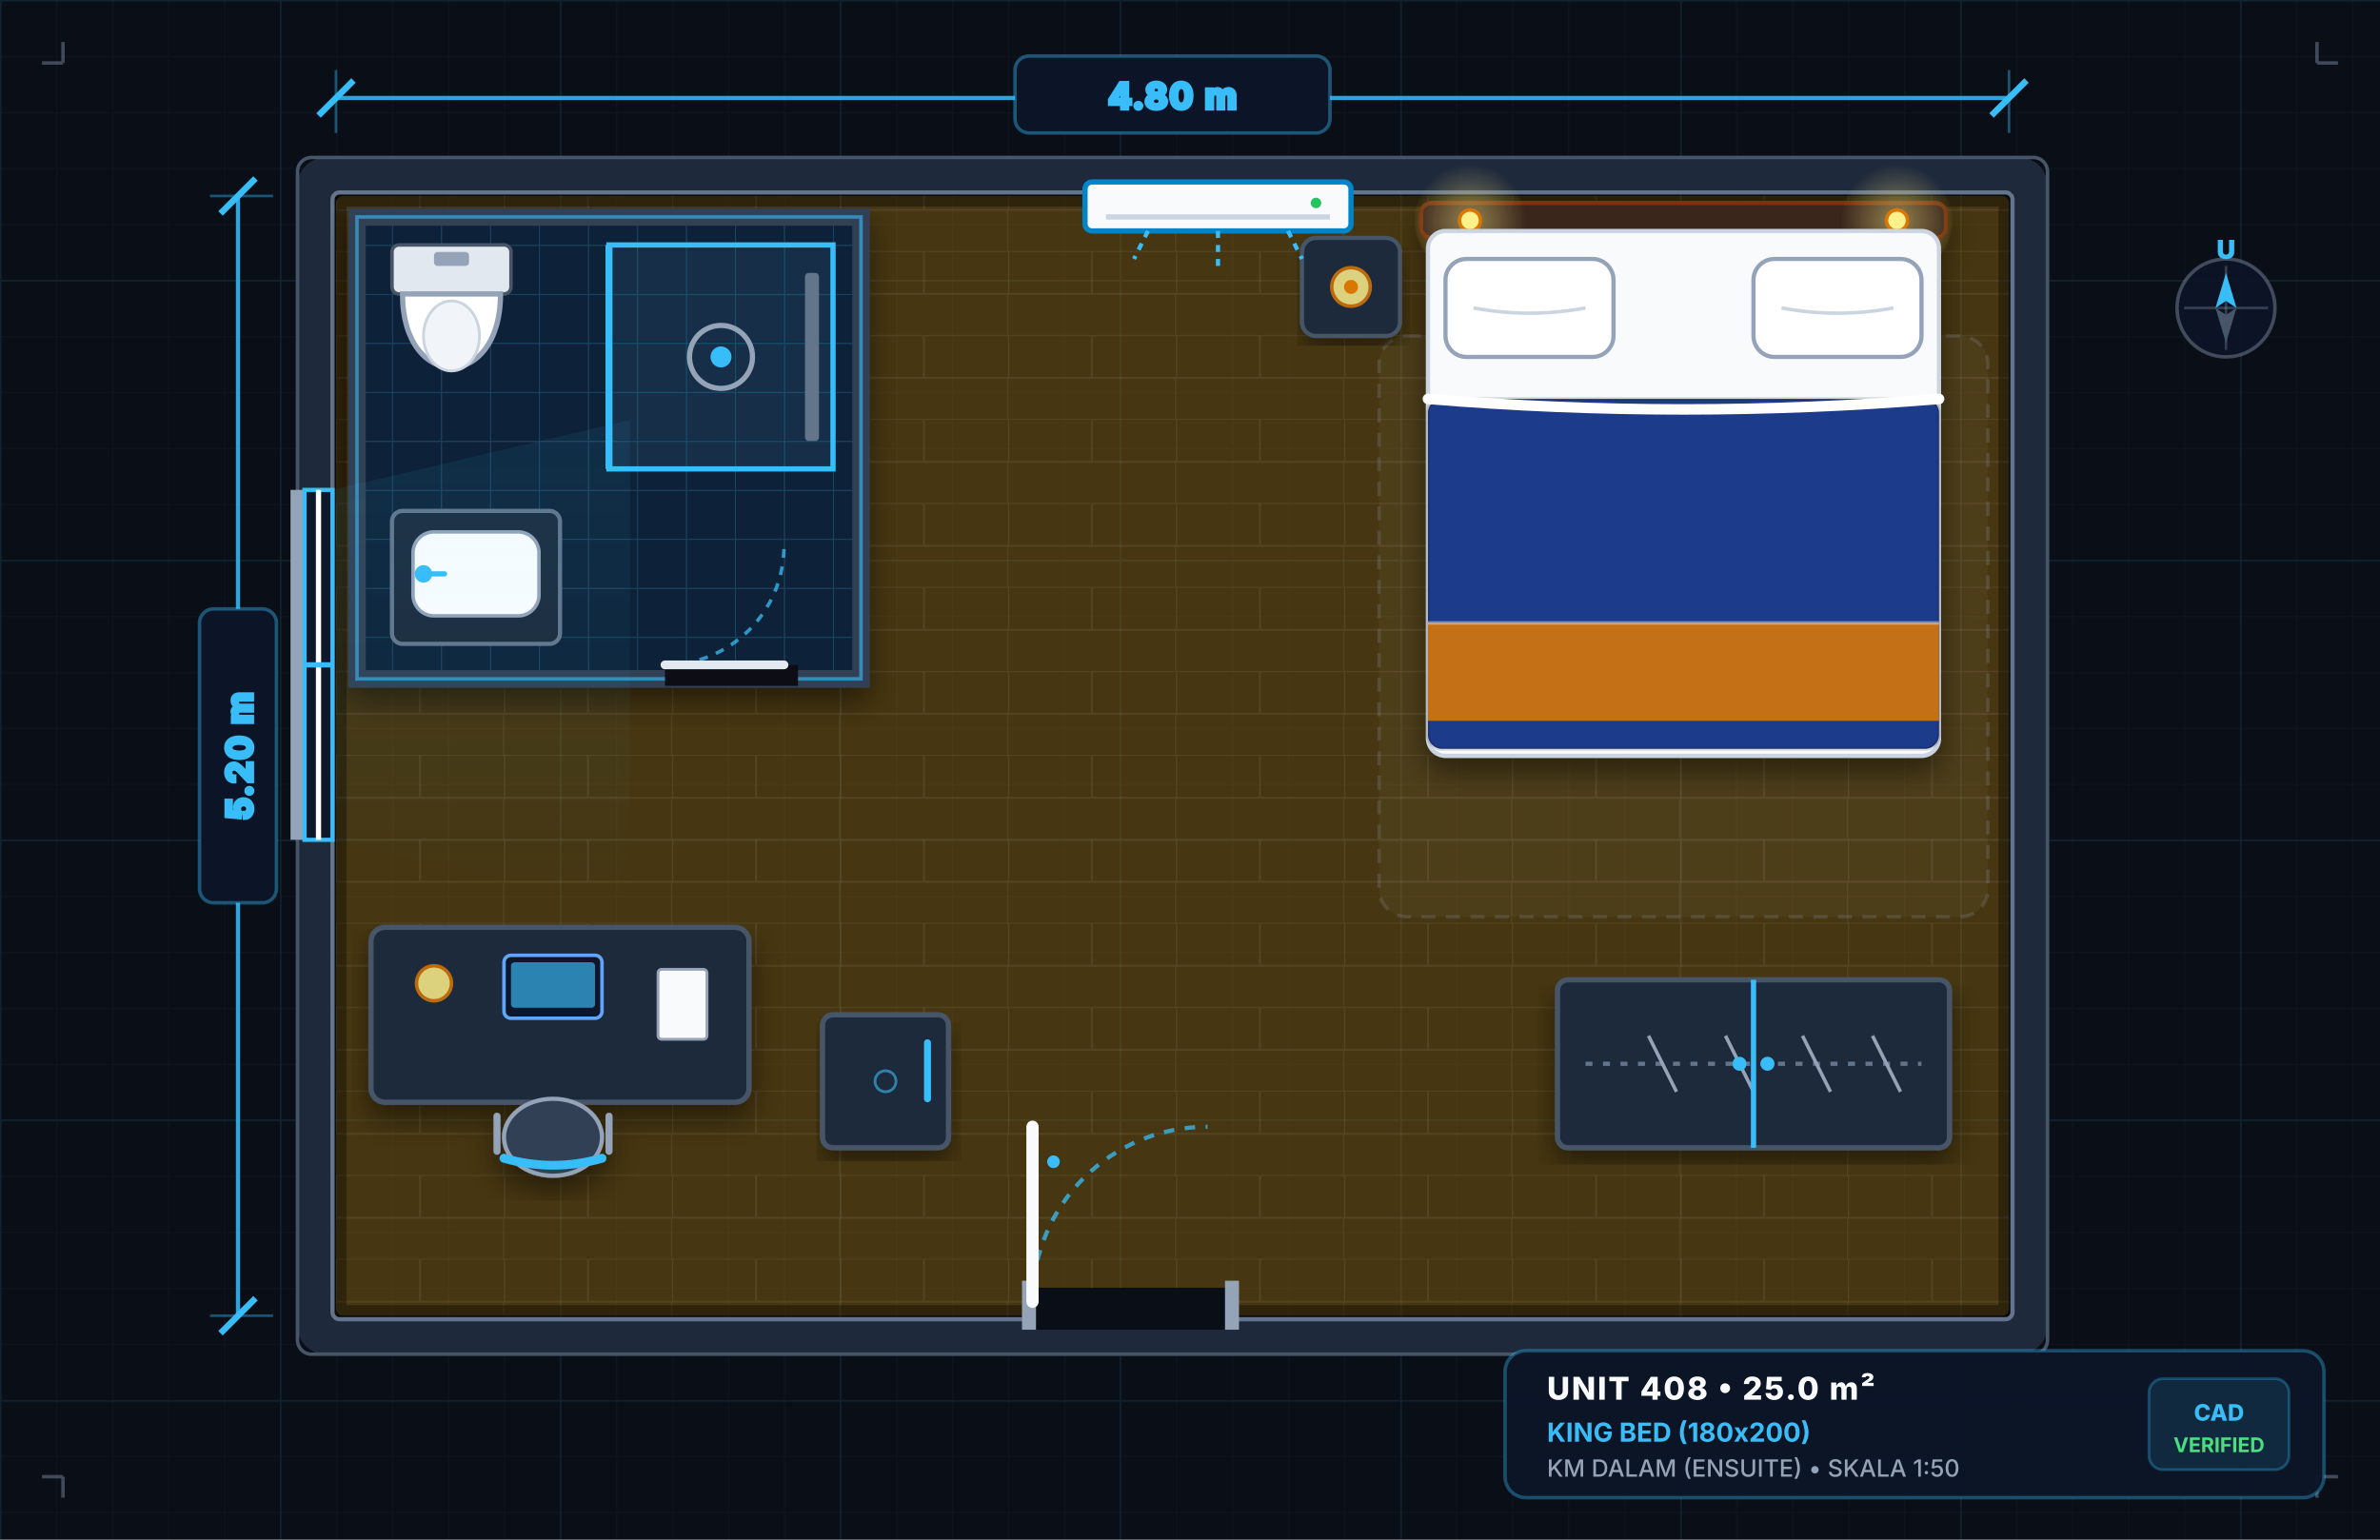
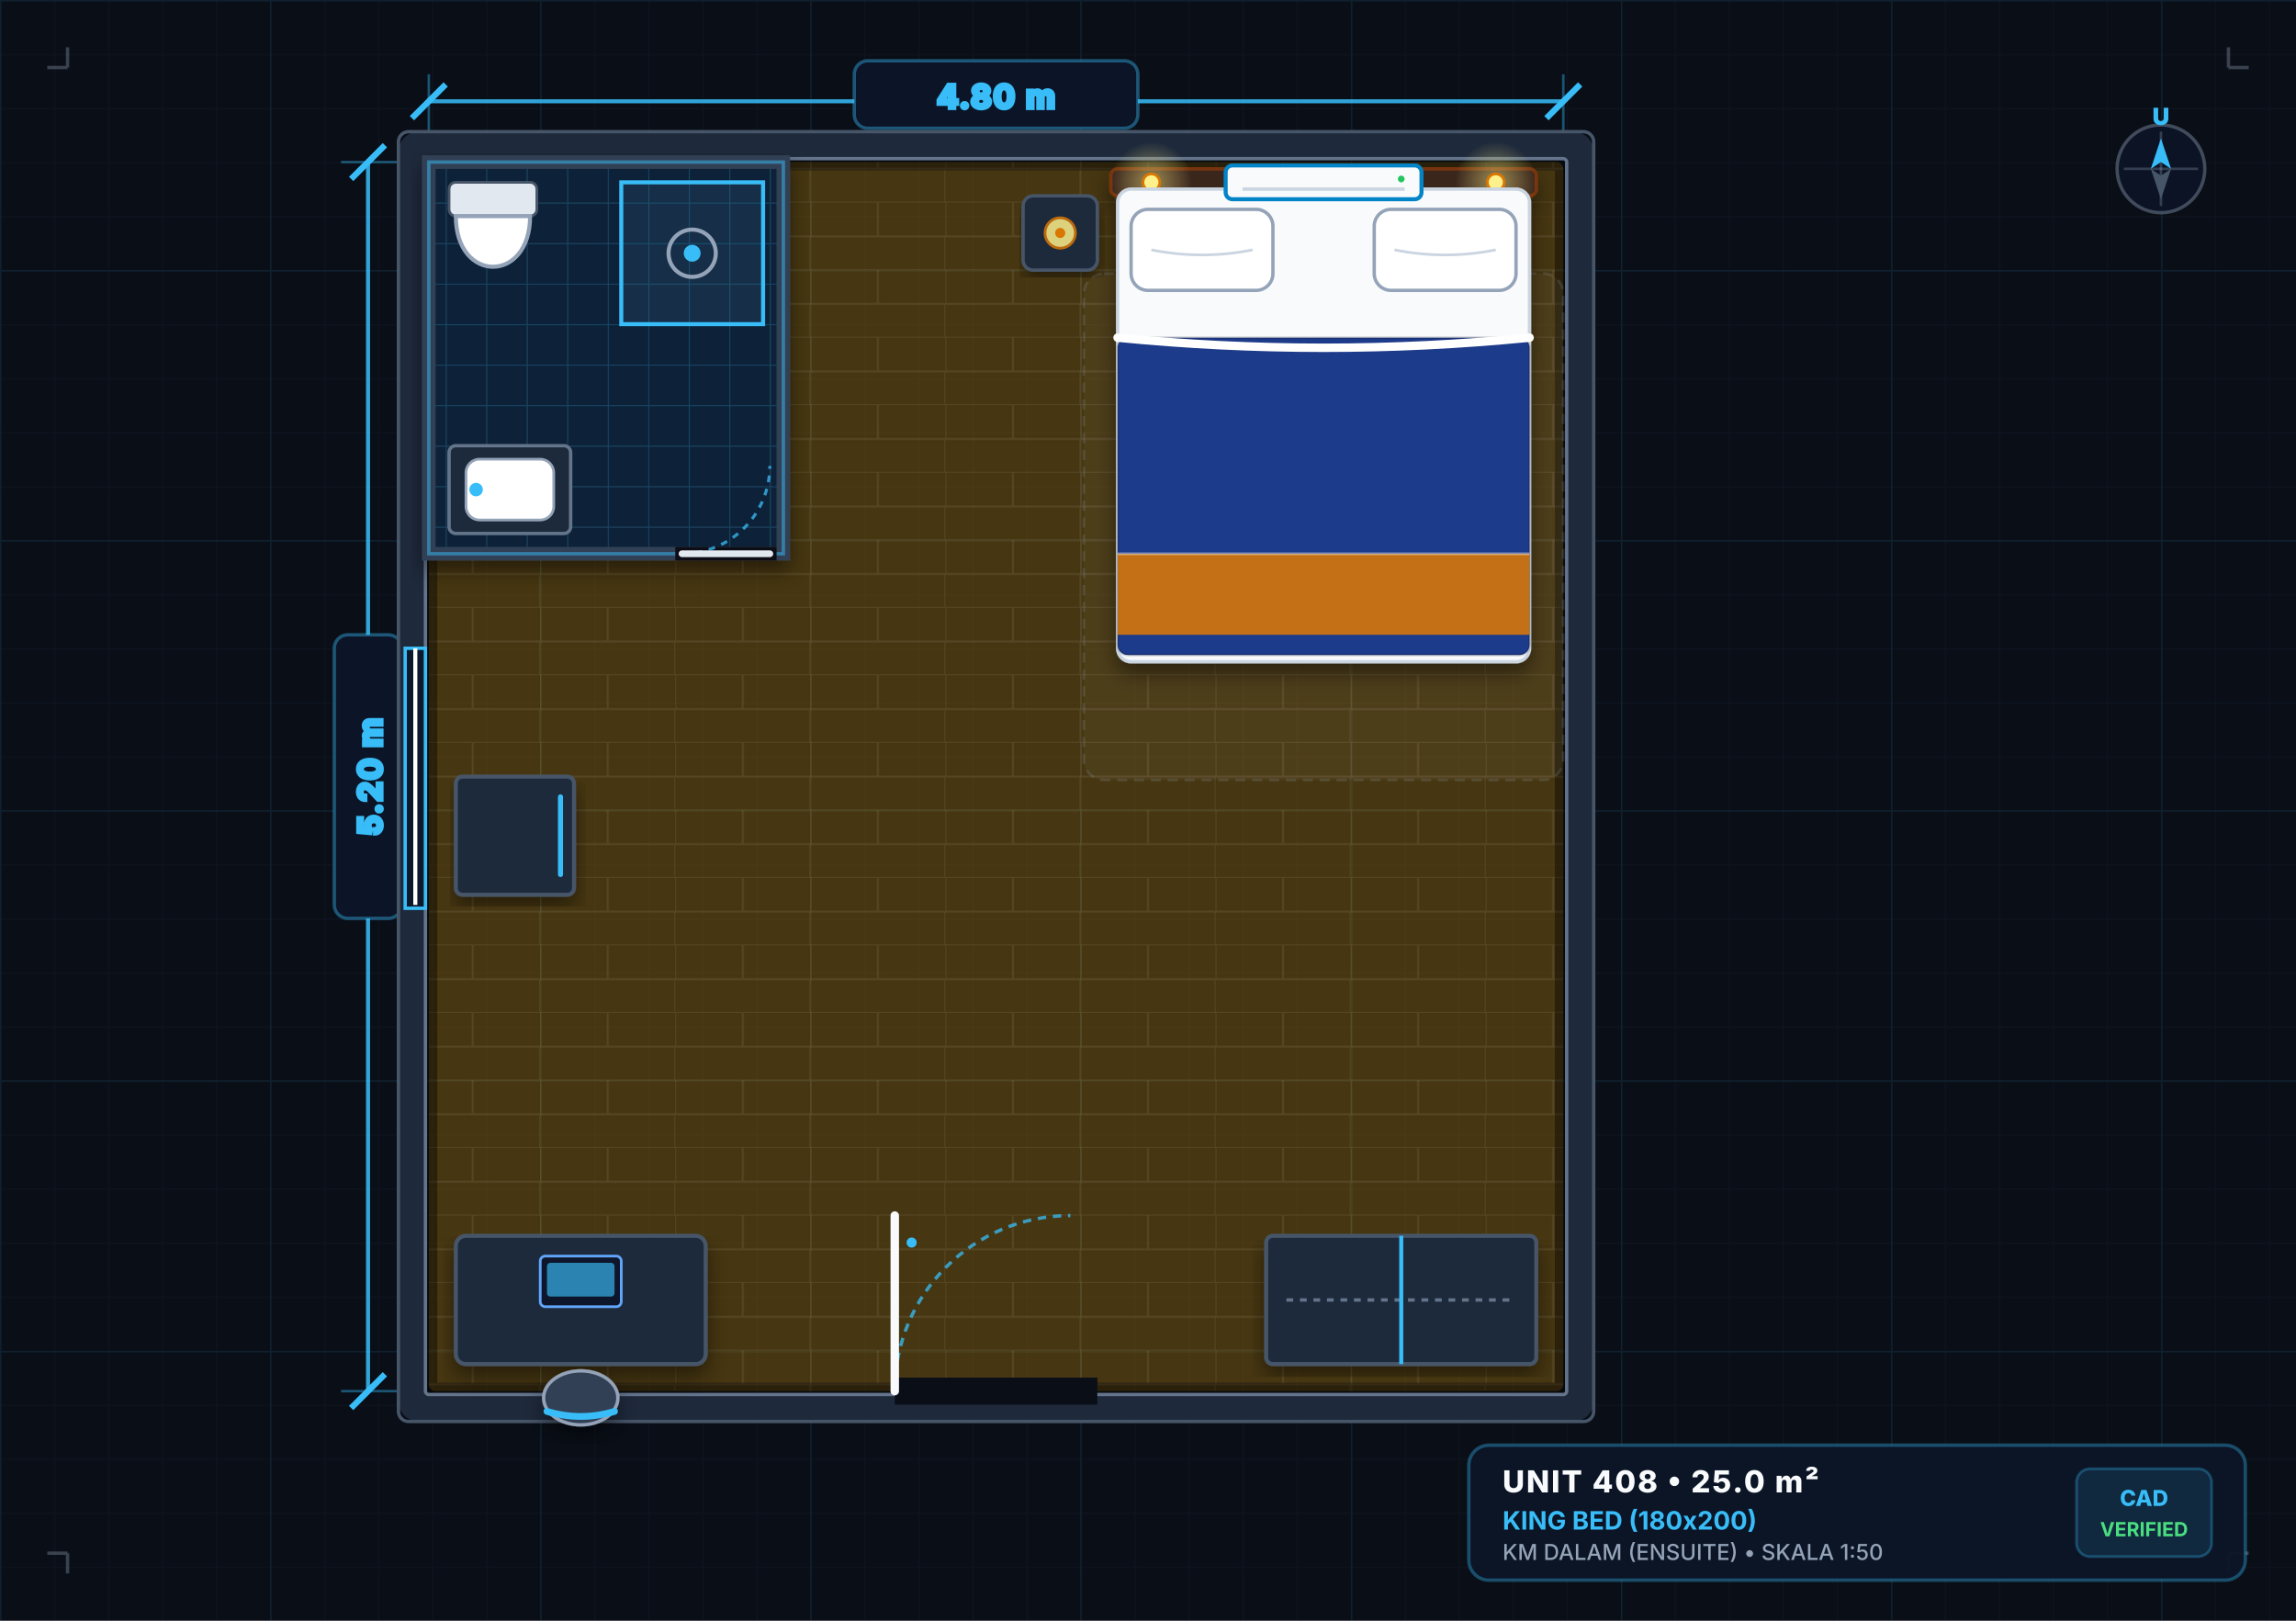
- <svg xmlns="http://www.w3.org/2000/svg" viewBox="0 0 680 440" width="100%" height="100%" style="background:#090e17; border-radius:14px; font-family:'Inter',system-ui,-apple-system,sans-serif;">
+ <svg xmlns="http://www.w3.org/2000/svg" viewBox="0 0 680 480" width="100%" height="100%" style="background:#090e17; border-radius:14px; font-family:'Inter',system-ui,-apple-system,sans-serif;">
  <defs>
    <pattern id="grid_cad_158" width="16" height="16" patternUnits="userSpaceOnUse">
      <path d="M 16 0 L 0 0 0 16" fill="none" stroke="rgba(148, 163, 184, 0.04)" stroke-width="0.75" />
    </pattern>
    <pattern id="grid_major_158" width="80" height="80" patternUnits="userSpaceOnUse">
-       <path d="M 80 0 L 0 0 0 80" fill="none" stroke="rgba(56, 189, 248, 0.08)" stroke-width="1" />
+       <path d="M 80 0 L 0 0 0 80" fill="none" stroke="rgba(56, 189, 248, 0.07)" stroke-width="1" />
    </pattern>
-     <pattern id="parquet_158" width="48" height="24" patternUnits="userSpaceOnUse">
-       <rect width="48" height="24" fill="#ca8a04" fill-opacity="0.32" />
-       <path d="M 0 12 L 48 12 M 24 0 L 24 12 M 0 24 L 48 24 M 48 12 L 48 24 M 0 0 L 0 12" fill="none" stroke="rgba(255, 255, 255, 0.07)" stroke-width="0.6" />
+     <pattern id="parquet_158" width="40" height="20" patternUnits="userSpaceOnUse">
+       <rect width="40" height="20" fill="#ca8a04" fill-opacity="0.32" />
+       <path d="M 0 10 L 40 10 M 20 0 L 20 10 M 0 20 L 40 20 M 40 10 L 40 20 M 0 0 L 0 10" fill="none" stroke="rgba(255, 255, 255, 0.08)" stroke-width="0.6" />
    </pattern>
-     <pattern id="bm_tile_158" width="14" height="14" patternUnits="userSpaceOnUse">
-       <rect width="14" height="14" fill="#0f2338" />
-       <path d="M 14 0 L 0 0 0 14" fill="none" stroke="rgba(56, 189, 248, 0.22)" stroke-width="0.6" />
+     <pattern id="bm_tile_158" width="12" height="12" patternUnits="userSpaceOnUse">
+       <rect width="12" height="12" fill="#0f2338" />
+       <path d="M 12 0 L 0 0 0 12" fill="none" stroke="rgba(56, 189, 248, 0.22)" stroke-width="0.6" />
    </pattern>
    <filter id="frost_blur_158" x="-10%" y="-10%" width="120%" height="120%">
-       <feGaussianBlur stdDeviation="5" result="blur" />
-       <feColorMatrix type="matrix" values="1 0 0 0 0  0 1 0 0 0  0 0 1 0 0  0 0 0 18 -7" />
+       <feGaussianBlur stdDeviation="4.5" result="blur" />
    </filter>
-     <pattern id="blind_hatch_158" width="10" height="10" patternTransform="rotate(45 0 0)" patternUnits="userSpaceOnUse">
-       <line x1="0" y1="0" x2="0" y2="10" stroke="rgba(244, 63, 94, 0.35)" stroke-width="1.2" stroke-dasharray="2 2" />
+     <pattern id="blind_hatch_158" width="8" height="8" patternTransform="rotate(45 0 0)" patternUnits="userSpaceOnUse">
+       <line x1="0" y1="0" x2="0" y2="8" stroke="rgba(244, 63, 94, 0.35)" stroke-width="1.2" stroke-dasharray="2 2" />
    </pattern>
-     <linearGradient id="win_light_158" x1="0%" y1="0%" x2="0%" y2="100%">
-       <stop offset="0%" stop-color="#38bdf8" stop-opacity="0.18" />
-       <stop offset="100%" stop-color="#38bdf8" stop-opacity="0.0" />
-     </linearGradient>
    <radialGradient id="lamp_glow_158">
-       <stop offset="0%" stop-color="#fef08a" stop-opacity="0.45" />
+       <stop offset="0%" stop-color="#fef08a" stop-opacity="0.5" />
      <stop offset="100%" stop-color="#fef08a" stop-opacity="0" />
    </radialGradient>
    <filter id="drop_shadow_158" x="-5%" y="-5%" width="115%" height="115%">
-       <feDropShadow dx="0" dy="4" stdDeviation="4" flood-color="#000000" flood-opacity="0.45" />
+       <feDropShadow dx="0" dy="3" stdDeviation="3" flood-color="#000000" flood-opacity="0.45" />
    </filter>
  </defs>
-   <rect width="680" height="440" fill="#090e17" />
-   <rect width="680" height="440" fill="url(#grid_cad_158)" />
-   <rect width="680" height="440" fill="url(#grid_major_158)" />
-   <g stroke="rgba(148, 163, 184, 0.4)" stroke-width="1">
-     <path d="M 12 18 L 18 18 M 18 12 L 18 18" />
-     <path d="M 668 18 L 662 18 M 662 12 L 662 18" />
-     <path d="M 12 422 L 18 422 M 18 428 L 18 422" />
-     <path d="M 668 422 L 662 422 M 662 428 L 662 422" />
+   <rect width="680" height="480" fill="#090e17" />
+   <rect width="680" height="480" fill="url(#grid_cad_158)" />
+   <rect width="680" height="480" fill="url(#grid_major_158)" />
+   <g stroke="rgba(148, 163, 184, 0.35)" stroke-width="1">
+     <path d="M 14 20 L 20 20 M 20 14 L 20 20" />
+     <path d="M 666 20 L 660 20 M 660 14 L 660 20" />
+     <path d="M 14 460 L 20 460 M 20 466 L 20 460" />
+     <path d="M 666 460 L 660 460 M 660 466 L 660 460" />
  </g>
  <g stroke="#38bdf8" stroke-width="1.2">
-     <line x1="96" y1="28" x2="574" y2="28" opacity="0.85" />
-     <line x1="91" y1="33" x2="101" y2="23" stroke-width="1.8" />
-     <line x1="569" y1="33" x2="579" y2="23" stroke-width="1.8" />
-     <line x1="96" y1="38" x2="96" y2="20" opacity="0.4" stroke-width="0.75" />
-     <line x1="574" y1="38" x2="574" y2="20" opacity="0.4" stroke-width="0.75" />
-     <rect x="290" y="16" width="90" height="22" rx="4" fill="#0c1527" stroke="rgba(56, 189, 248, 0.4)" stroke-width="1" />
-     <text x="335" y="31" fill="#38bdf8" font-size="10" font-weight="700" text-anchor="middle" letter-spacing="0.5">
+     <line x1="127" y1="30" x2="463" y2="30" opacity="0.85" />
+     <line x1="122" y1="35" x2="132" y2="25" stroke-width="1.8" />
+     <line x1="458" y1="35" x2="468" y2="25" stroke-width="1.8" />
+     <line x1="127" y1="42" x2="127" y2="22" opacity="0.4" stroke-width="0.75" />
+     <line x1="463" y1="42" x2="463" y2="22" opacity="0.4" stroke-width="0.75" />
+     <rect x="253.0" y="18" width="84" height="20" rx="4" fill="#0c1527" stroke="rgba(56, 189, 248, 0.4)" stroke-width="1" />
+     <text x="295.0" y="32" fill="#38bdf8" font-size="9.5" font-weight="700" text-anchor="middle" letter-spacing="0.5">
      4.80 m
    </text>
  </g>
  <g stroke="#38bdf8" stroke-width="1.2">
-     <line x1="68" y1="56" x2="68" y2="376" opacity="0.85" />
-     <line x1="63" y1="61" x2="73" y2="51" stroke-width="1.8" />
-     <line x1="63" y1="381" x2="73" y2="371" stroke-width="1.8" />
-     <line x1="78" y1="56" x2="60" y2="56" opacity="0.4" stroke-width="0.75" />
-     <line x1="78" y1="376" x2="60" y2="376" opacity="0.4" stroke-width="0.75" />
-     <g transform="translate(68, 216)">
-       <rect x="-42" y="-11" width="84" height="22" rx="4" fill="#0c1527" stroke="rgba(56, 189, 248, 0.4)" stroke-width="1" transform="rotate(-90)" />
-       <text x="0" y="4" fill="#38bdf8" font-size="10" font-weight="700" text-anchor="middle" letter-spacing="0.5" transform="rotate(-90)">
+     <line x1="109" y1="48" x2="109" y2="412" opacity="0.85" />
+     <line x1="104" y1="53" x2="114" y2="43" stroke-width="1.8" />
+     <line x1="104" y1="417" x2="114" y2="407" stroke-width="1.8" />
+     <line x1="121" y1="48" x2="101" y2="48" opacity="0.4" stroke-width="0.75" />
+     <line x1="121" y1="412" x2="101" y2="412" opacity="0.4" stroke-width="0.75" />
+     <g transform="translate(109, 230.0)">
+       <rect x="-42" y="-10" width="84" height="20" rx="4" fill="#0c1527" stroke="rgba(56, 189, 248, 0.4)" stroke-width="1" transform="rotate(-90)" />
+       <text x="0" y="4" fill="#38bdf8" font-size="9.5" font-weight="700" text-anchor="middle" letter-spacing="0.5" transform="rotate(-90)">
        5.20 m
      </text>
    </g>
  </g>
-   <rect x="96" y="56" width="478" height="320" rx="2" fill="url(#parquet_158)" />
-   <rect x="96" y="56" width="478" height="320" fill="none" stroke="rgba(0, 0, 0, 0.35)" stroke-width="6" />
-   <rect x="90" y="50" width="490" height="332" fill="none" stroke="#1e293b" stroke-width="10" rx="3" />
-   <rect x="85" y="45" width="500" height="342" fill="none" stroke="#475569" stroke-width="1" rx="4" />
-   <rect x="95" y="55" width="480" height="322" fill="none" stroke="#64748b" stroke-width="1.2" rx="2" />
+   <rect x="127" y="48" width="336" height="364" rx="2" fill="url(#parquet_158)" />
+   <rect x="127" y="48" width="336" height="364" fill="none" stroke="rgba(0, 0, 0, 0.38)" stroke-width="5" />
+   <rect x="122" y="43" width="346" height="374" fill="none" stroke="#1e293b" stroke-width="8" rx="2" />
+   <rect x="118" y="39" width="354" height="382" fill="none" stroke="#475569" stroke-width="1" rx="3" />
+   <rect x="126" y="47" width="338" height="366" fill="none" stroke="#64748b" stroke-width="1" rx="1" />
  <g id="ensuite_bathroom" filter="url(#drop_shadow_158)">
-     <rect x="102" y="62" width="144" height="132" fill="url(#bm_tile_158)" stroke="#334155" stroke-width="5" />
-     <rect x="102" y="62" width="144" height="132" fill="none" stroke="#38bdf8" stroke-width="1" opacity="0.6" />
-     <rect x="174" y="70" width="64" height="64" fill="rgba(56, 189, 248, 0.08)" stroke="#38bdf8" stroke-width="1.5" />
-     <line x1="174" y1="70" x2="174" y2="134" stroke="#38bdf8" stroke-width="2" />
-     <circle cx="206" cy="102" r="9" fill="none" stroke="#94a3b8" stroke-width="1.5" />
-     <circle cx="206" cy="102" r="3" fill="#38bdf8" />
-     <rect x="230" y="78" width="4" height="48" rx="1" fill="#64748b" />
-     <rect x="112" y="70" width="34" height="14" rx="2" fill="#e2e8f0" stroke="#475569" stroke-width="1" />
-     <rect x="124" y="72" width="10" height="4" rx="1" fill="#94a3b8" />
-     <path d="M 115 84 C 115 112 143 112 143 84 Z" fill="#ffffff" stroke="#94a3b8" stroke-width="1.5" />
-     <ellipse cx="129" cy="96" rx="8" ry="10" fill="#f1f5f9" stroke="#cbd5e1" stroke-width="0.8" />
-     <rect x="112" y="146" width="48" height="38" rx="3" fill="#1e293b" stroke="#64748b" stroke-width="1.2" />
-     <rect x="118" y="152" width="36" height="24" rx="6" fill="#ffffff" stroke="#94a3b8" stroke-width="1" />
-     <circle cx="121" cy="164" r="2.5" fill="#38bdf8" />
-     <line x1="121" y1="164" x2="127" y2="164" stroke="#38bdf8" stroke-width="1.5" stroke-linecap="round" />
-     <rect x="190" y="190" width="38" height="6" fill="#090e17" />
-     <path d="M 190 190 A 34 34 0 0 0 224 156" fill="none" stroke="#38bdf8" stroke-width="1" stroke-dasharray="2.5 2.5" opacity="0.75" />
-     <line x1="190" y1="190" x2="224" y2="190" stroke="#e2e8f0" stroke-width="2.5" stroke-linecap="round" />
+     <rect x="127" y="48" width="105" height="116" fill="url(#bm_tile_158)" stroke="#334155" stroke-width="4" />
+     <rect x="127" y="48" width="105" height="116" fill="none" stroke="#38bdf8" stroke-width="1" opacity="0.5" />
+     <rect x="184" y="54" width="42" height="42" fill="rgba(56, 189, 248, 0.08)" stroke="#38bdf8" stroke-width="1.2" />
+     <circle cx="205" cy="75" r="7" fill="none" stroke="#94a3b8" stroke-width="1.2" />
+     <circle cx="205" cy="75" r="2.5" fill="#38bdf8" />
+     <rect x="133" y="54" width="26" height="10" rx="2" fill="#e2e8f0" stroke="#475569" stroke-width="0.8" />
+     <path d="M 135 64 C 135 84 157 84 157 64 Z" fill="#ffffff" stroke="#94a3b8" stroke-width="1.2" />
+     <rect x="133" y="132" width="36" height="26" rx="2" fill="#1e293b" stroke="#64748b" stroke-width="1" />
+     <rect x="138" y="136" width="26" height="18" rx="4" fill="#ffffff" stroke="#94a3b8" stroke-width="0.8" />
+     <circle cx="141" cy="145" r="2" fill="#38bdf8" />
+     <rect x="200" y="162" width="30" height="4" fill="#090e17" />
+     <path d="M 202 164 A 26 26 0 0 0 228 138" fill="none" stroke="#38bdf8" stroke-width="0.9" stroke-dasharray="2 2" opacity="0.75" />
+     <line x1="202" y1="164" x2="228" y2="164" stroke="#e2e8f0" stroke-width="2" stroke-linecap="round" />
  </g>
-   <rect x="394" y="96" width="174" height="166" rx="8" fill="rgba(255, 255, 255, 0.04)" stroke="rgba(148, 163, 184, 0.2)" stroke-width="1" stroke-dasharray="4 3" />
+   <rect x="321" y="81" width="142" height="150" rx="6" fill="rgba(255, 255, 255, 0.04)" stroke="rgba(148, 163, 184, 0.18)" stroke-width="0.8" stroke-dasharray="3 2" />
  <g id="bed_unit" filter="url(#drop_shadow_158)">
-     <rect x="406" y="58" width="150" height="10" rx="3" fill="#3b271d" stroke="#78350f" stroke-width="1.2" />
-     <circle cx="420" cy="63" r="16" fill="url(#lamp_glow_158)" />
-     <circle cx="542" cy="63" r="16" fill="url(#lamp_glow_158)" />
-     <circle cx="420" cy="63" r="3" fill="#fef08a" stroke="#d97706" stroke-width="1" />
-     <circle cx="542" cy="63" r="3" fill="#fef08a" stroke="#d97706" stroke-width="1" />
-     <rect x="408" y="66" width="146" height="150" rx="5" fill="#f8fafc" stroke="#cbd5e1" stroke-width="1.2" />
-     <rect x="408" y="114" width="146" height="100" rx="4" fill="#1e3a8a" stroke="rgba(0,0,0,0.15)" stroke-width="1" />
-     <path d="M 408 114 Q 481.0 120 554 114" fill="none" stroke="#ffffff" stroke-width="3" stroke-linecap="round" />
-     <rect x="408" y="178" width="146" height="28" fill="#d97706" opacity="0.88" />
-     <line x1="408" y1="178" x2="554" y2="178" stroke="rgba(255,255,255,0.4)" stroke-width="1" />
-     <rect x="413" y="74" width="48" height="28" rx="6" fill="#ffffff" stroke="#94a3b8" stroke-width="1.2" />
-     <path d="M 421 88 Q 437.0 91 453 88" fill="none" stroke="#cbd5e1" stroke-width="1" />
-     <rect x="501" y="74" width="48" height="28" rx="6" fill="#ffffff" stroke="#94a3b8" stroke-width="1.2" />
-     <path d="M 509 88 Q 525.0 91 541 88" fill="none" stroke="#cbd5e1" stroke-width="1" />
+     <rect x="329" y="50" width="126" height="8" rx="2" fill="#3b271d" stroke="#78350f" stroke-width="1" />
+     <circle cx="341" cy="54" r="12" fill="url(#lamp_glow_158)" />
+     <circle cx="443" cy="54" r="12" fill="url(#lamp_glow_158)" />
+     <circle cx="341" cy="54" r="2.5" fill="#fef08a" stroke="#d97706" stroke-width="0.8" />
+     <circle cx="443" cy="54" r="2.5" fill="#fef08a" stroke="#d97706" stroke-width="0.8" />
+     <rect x="331" y="56" width="122" height="140" rx="4" fill="#f8fafc" stroke="#cbd5e1" stroke-width="1" />
+     <rect x="331" y="100" width="122" height="94" rx="3" fill="#1e3a8a" stroke="rgba(0,0,0,0.15)" stroke-width="0.8" />
+     <path d="M 331 100 Q 392.0 106 453 100" fill="none" stroke="#ffffff" stroke-width="2.5" stroke-linecap="round" />
+     <rect x="331" y="164" width="122" height="24" fill="#d97706" opacity="0.88" />
+     <line x1="331" y1="164" x2="453" y2="164" stroke="rgba(255,255,255,0.4)" stroke-width="0.8" />
+     <rect x="335" y="62" width="42" height="24" rx="5" fill="#ffffff" stroke="#94a3b8" stroke-width="1" />
+     <path d="M 341 74 Q 356.0 77 371 74" fill="none" stroke="#cbd5e1" stroke-width="0.8" />
+     <rect x="407" y="62" width="42" height="24" rx="5" fill="#ffffff" stroke="#94a3b8" stroke-width="1" />
+     <path d="M 413 74 Q 428.0 77 443 74" fill="none" stroke="#cbd5e1" stroke-width="0.8" />
  </g>
  <g filter="url(#drop_shadow_158)">
-     <rect x="372" y="68" width="28" height="28" rx="4" fill="#1e293b" stroke="#475569" stroke-width="1.2" />
-     <circle cx="386" cy="82" r="5.5" fill="#fef08a" stroke="#d97706" stroke-width="1" opacity="0.85" />
-     <circle cx="386" cy="82" r="2" fill="#d97706" />
+     <rect x="303" y="58" width="22" height="22" rx="3" fill="#1e293b" stroke="#475569" stroke-width="1" />
+     <circle cx="314" cy="69" r="4.5" fill="#fef08a" stroke="#d97706" stroke-width="0.8" opacity="0.85" />
+     <circle cx="314" cy="69" r="1.5" fill="#d97706" />
  </g>
  <g id="wardrobe" filter="url(#drop_shadow_158)">
-     <rect x="445" y="280" width="112" height="48" rx="3" fill="#1e293b" stroke="#475569" stroke-width="1.5" />
-     <line x1="453" y1="304" x2="549" y2="304" stroke="#64748b" stroke-width="1.2" stroke-dasharray="2 3" />
-     <line x1="471" y1="296" x2="479" y2="312" stroke="#94a3b8" stroke-width="1" />
-     <line x1="493" y1="296" x2="501" y2="312" stroke="#94a3b8" stroke-width="1" />
-     <line x1="515" y1="296" x2="523" y2="312" stroke="#94a3b8" stroke-width="1" />
-     <line x1="535" y1="296" x2="543" y2="312" stroke="#94a3b8" stroke-width="1" />
-     <line x1="501" y1="280" x2="501" y2="328" stroke="#38bdf8" stroke-width="1.5" />
-     <circle cx="497" cy="304" r="2" fill="#38bdf8" />
-     <circle cx="505" cy="304" r="2" fill="#38bdf8" />
+     <rect x="375" y="366" width="80" height="38" rx="2" fill="#1e293b" stroke="#475569" stroke-width="1.2" />
+     <line x1="381" y1="385.0" x2="449" y2="385.0" stroke="#64748b" stroke-width="1" stroke-dasharray="2 2" />
+     <line x1="415.0" y1="366" x2="415.0" y2="404" stroke="#38bdf8" stroke-width="1.2" />
  </g>
  <g id="desk_setup" filter="url(#drop_shadow_158)">
-     <rect x="106" y="265" width="108" height="50" rx="4" fill="#1e293b" stroke="#475569" stroke-width="1.5" />
-     <rect x="144" y="273" width="28" height="18" rx="2" fill="#0f172a" stroke="#60a5fa" stroke-width="1" />
-     <rect x="146" y="275" width="24" height="13" rx="1" fill="#38bdf8" opacity="0.65" />
-     <circle cx="124" cy="281" r="5" fill="#fef08a" stroke="#d97706" stroke-width="1" opacity="0.85" />
-     <rect x="188" y="277" width="14" height="20" rx="1" fill="#f8fafc" stroke="#94a3b8" stroke-width="0.8" />
-     <ellipse cx="158" cy="325" rx="14" ry="11" fill="#334155" stroke="#94a3b8" stroke-width="1.2" />
-     <path d="M 144 331 Q 158 335 172 331" fill="none" stroke="#38bdf8" stroke-width="2.5" stroke-linecap="round" />
-     <line x1="142" y1="319" x2="142" y2="329" stroke="#94a3b8" stroke-width="2" stroke-linecap="round" />
-     <line x1="174" y1="319" x2="174" y2="329" stroke="#94a3b8" stroke-width="2" stroke-linecap="round" />
+     <rect x="135" y="366" width="74" height="38" rx="3" fill="#1e293b" stroke="#475569" stroke-width="1.2" />
+     <rect x="160.0" y="372" width="24" height="15" rx="1.5" fill="#0f172a" stroke="#60a5fa" stroke-width="0.8" />
+     <rect x="162.0" y="374" width="20" height="10" rx="1" fill="#38bdf8" opacity="0.65" />
+     <ellipse cx="172.0" cy="414" rx="11" ry="8" fill="#334155" stroke="#94a3b8" stroke-width="1" />
+     <path d="M 162.0 418 Q 172.0 421 182.0 418" fill="none" stroke="#38bdf8" stroke-width="2" stroke-linecap="round" />
  </g>
  <g id="ac_unit">
-     <rect x="310" y="52" width="76" height="14" rx="2" fill="#f8fafc" stroke="#0284c7" stroke-width="1.5" />
-     <line x1="316" y1="62" x2="380" y2="62" stroke="#cbd5e1" stroke-width="1.5" />
-     <line x1="328" y1="66" x2="324" y2="74" stroke="#38bdf8" stroke-width="1.2" stroke-dasharray="2 2" />
-     <line x1="348" y1="66" x2="348" y2="76" stroke="#38bdf8" stroke-width="1.2" stroke-dasharray="2 2" />
-     <line x1="368" y1="66" x2="372" y2="74" stroke="#38bdf8" stroke-width="1.2" stroke-dasharray="2 2" />
-     <circle cx="376" cy="58" r="1.5" fill="#22c55e" />
+     <rect x="363" y="49" width="58" height="10" rx="2" fill="#f8fafc" stroke="#0284c7" stroke-width="1.2" />
+     <line x1="368" y1="56" x2="416" y2="56" stroke="#cbd5e1" stroke-width="1" />
+     <circle cx="415" cy="53" r="1" fill="#22c55e" />
  </g>
  <g id="fridge" filter="url(#drop_shadow_158)">
-     <rect x="235" y="290" width="36" height="38" rx="3" fill="#1e293b" stroke="#475569" stroke-width="1.5" />
-     <line x1="265" y1="298" x2="265" y2="314" stroke="#38bdf8" stroke-width="2" stroke-linecap="round" />
-     <circle cx="253" cy="309" r="3" fill="none" stroke="#38bdf8" stroke-width="0.8" opacity="0.6" />
+     <rect x="135" y="230" width="35" height="35" rx="2" fill="#1e293b" stroke="#475569" stroke-width="1.2" />
+     <line x1="166" y1="236" x2="166" y2="259" stroke="#38bdf8" stroke-width="1.5" stroke-linecap="round" />
  </g>
  <g id="window_left">
-     <polygon points="95,140 180,120 180,260 95,240" fill="url(#win_light_158)" opacity="0.45" />
-     <rect x="83" y="140" width="4" height="100" fill="#94a3b8" />
-     <rect x="87" y="140" width="8" height="100" fill="#0f172a" stroke="#38bdf8" stroke-width="1.2" />
-     <line x1="91" y1="140" x2="91" y2="240" stroke="#ffffff" stroke-width="1.5" />
-     <line x1="87" y1="190" x2="95" y2="190" stroke="#38bdf8" stroke-width="1.5" />
+     <rect x="120" y="192" width="6" height="77" fill="#0f172a" stroke="#38bdf8" stroke-width="1" />
+     <line x1="123" y1="192" x2="123" y2="268" stroke="#ffffff" stroke-width="1.2" />
  </g>
  <g id="main_door">
-     <rect x="295" y="368" width="56" height="12" fill="#090e17" />
-     <rect x="292" y="366" width="4" height="14" fill="#94a3b8" />
-     <rect x="350" y="366" width="4" height="14" fill="#94a3b8" />
-     <path d="M 295 372 A 50 50 0 0 1 345 322" fill="none" stroke="#38bdf8" stroke-width="1.2" stroke-dasharray="3 3" opacity="0.75" />
-     <line x1="295" y1="372" x2="295" y2="322" stroke="#f8fafc" stroke-width="3.5" stroke-linecap="round" />
-     <circle cx="301" cy="332" r="1.8" fill="#38bdf8" />
+     <rect x="265" y="408" width="60" height="8" fill="#090e17" />
+     <path d="M 265 412 A 52 52 0 0 1 317 360" fill="none" stroke="#38bdf8" stroke-width="1" stroke-dasharray="2.5 2" opacity="0.75" />
+     <line x1="265" y1="412" x2="265" y2="360" stroke="#f8fafc" stroke-width="2.5" stroke-linecap="round" />
+     <circle cx="270" cy="368" r="1.5" fill="#38bdf8" />
  </g>
-   <g id="title_block" transform="translate(430, 386)">
-     <rect x="0" y="0" width="234" height="42" rx="6" fill="rgba(12, 21, 39, 0.96)" stroke="rgba(56, 189, 248, 0.35)" stroke-width="1" />
-     <text x="12" y="14" fill="#f8fafc" font-size="9" font-weight="800" letter-spacing="0.5">
+   <g id="title_block" transform="translate(435, 428)">
+     <rect x="0" y="0" width="230" height="40" rx="6" fill="rgba(12, 21, 39, 0.96)" stroke="rgba(56, 189, 248, 0.35)" stroke-width="1" />
+     <text x="10" y="14" fill="#f8fafc" font-size="9" font-weight="800" letter-spacing="0.5">
      UNIT 408 • 25.0 m²
    </text>
-     <text x="12" y="26" fill="#38bdf8" font-size="7.5" font-weight="700">
+     <text x="10" y="25" fill="#38bdf8" font-size="7.5" font-weight="700">
      KING BED (180x200)
    </text>
-     <text x="12" y="36" fill="#94a3b8" font-size="6.8" font-weight="500">
+     <text x="10" y="34" fill="#94a3b8" font-size="6.5" font-weight="500">
      KM DALAM (ENSUITE) • SKALA 1:50
    </text>
-     <rect x="184" y="8" width="40" height="26" rx="4" fill="rgba(56, 189, 248, 0.12)" stroke="rgba(56, 189, 248, 0.3)" stroke-width="0.8" />
-     <text x="204" y="20" fill="#38bdf8" font-size="6.5" font-weight="800" text-anchor="middle">CAD</text>
-     <text x="204" y="29" fill="#4ade80" font-size="5.8" font-weight="700" text-anchor="middle">VERIFIED</text>
+     <rect x="180" y="7" width="40" height="26" rx="4" fill="rgba(56, 189, 248, 0.12)" stroke="rgba(56, 189, 248, 0.3)" stroke-width="0.8" />
+     <text x="200" y="18" fill="#38bdf8" font-size="6.5" font-weight="800" text-anchor="middle">CAD</text>
+     <text x="200" y="27" fill="#4ade80" font-size="5.8" font-weight="700" text-anchor="middle">VERIFIED</text>
  </g>
-   <g id="north_compass" transform="translate(620, 72)">
-     <circle cx="16" cy="16" r="14" fill="rgba(12, 21, 39, 0.9)" stroke="rgba(148, 163, 184, 0.4)" stroke-width="1" />
-     <line x1="16" y1="4" x2="16" y2="28" stroke="rgba(148, 163, 184, 0.3)" stroke-width="0.75" />
-     <line x1="4" y1="16" x2="28" y2="16" stroke="rgba(148, 163, 184, 0.3)" stroke-width="0.75" />
-     <polygon points="16,6 19,16 16,14 13,16" fill="#38bdf8" />
-     <polygon points="16,26 19,16 16,18 13,16" fill="#475569" />
-     <text x="16" y="2" fill="#38bdf8" font-size="7.5" font-weight="900" text-anchor="middle">U</text>
+   <g id="north_compass" transform="translate(625, 35)">
+     <circle cx="15" cy="15" r="13" fill="rgba(12, 21, 39, 0.9)" stroke="rgba(148, 163, 184, 0.4)" stroke-width="1" />
+     <line x1="15" y1="4" x2="15" y2="26" stroke="rgba(148, 163, 184, 0.3)" stroke-width="0.75" />
+     <line x1="4" y1="15" x2="26" y2="15" stroke="rgba(148, 163, 184, 0.3)" stroke-width="0.75" />
+     <polygon points="15,6 18,15 15,13 12,15" fill="#38bdf8" />
+     <polygon points="15,24 18,15 15,17 12,15" fill="#475569" />
+     <text x="15" y="2" fill="#38bdf8" font-size="7" font-weight="900" text-anchor="middle">U</text>
  </g>
</svg>
